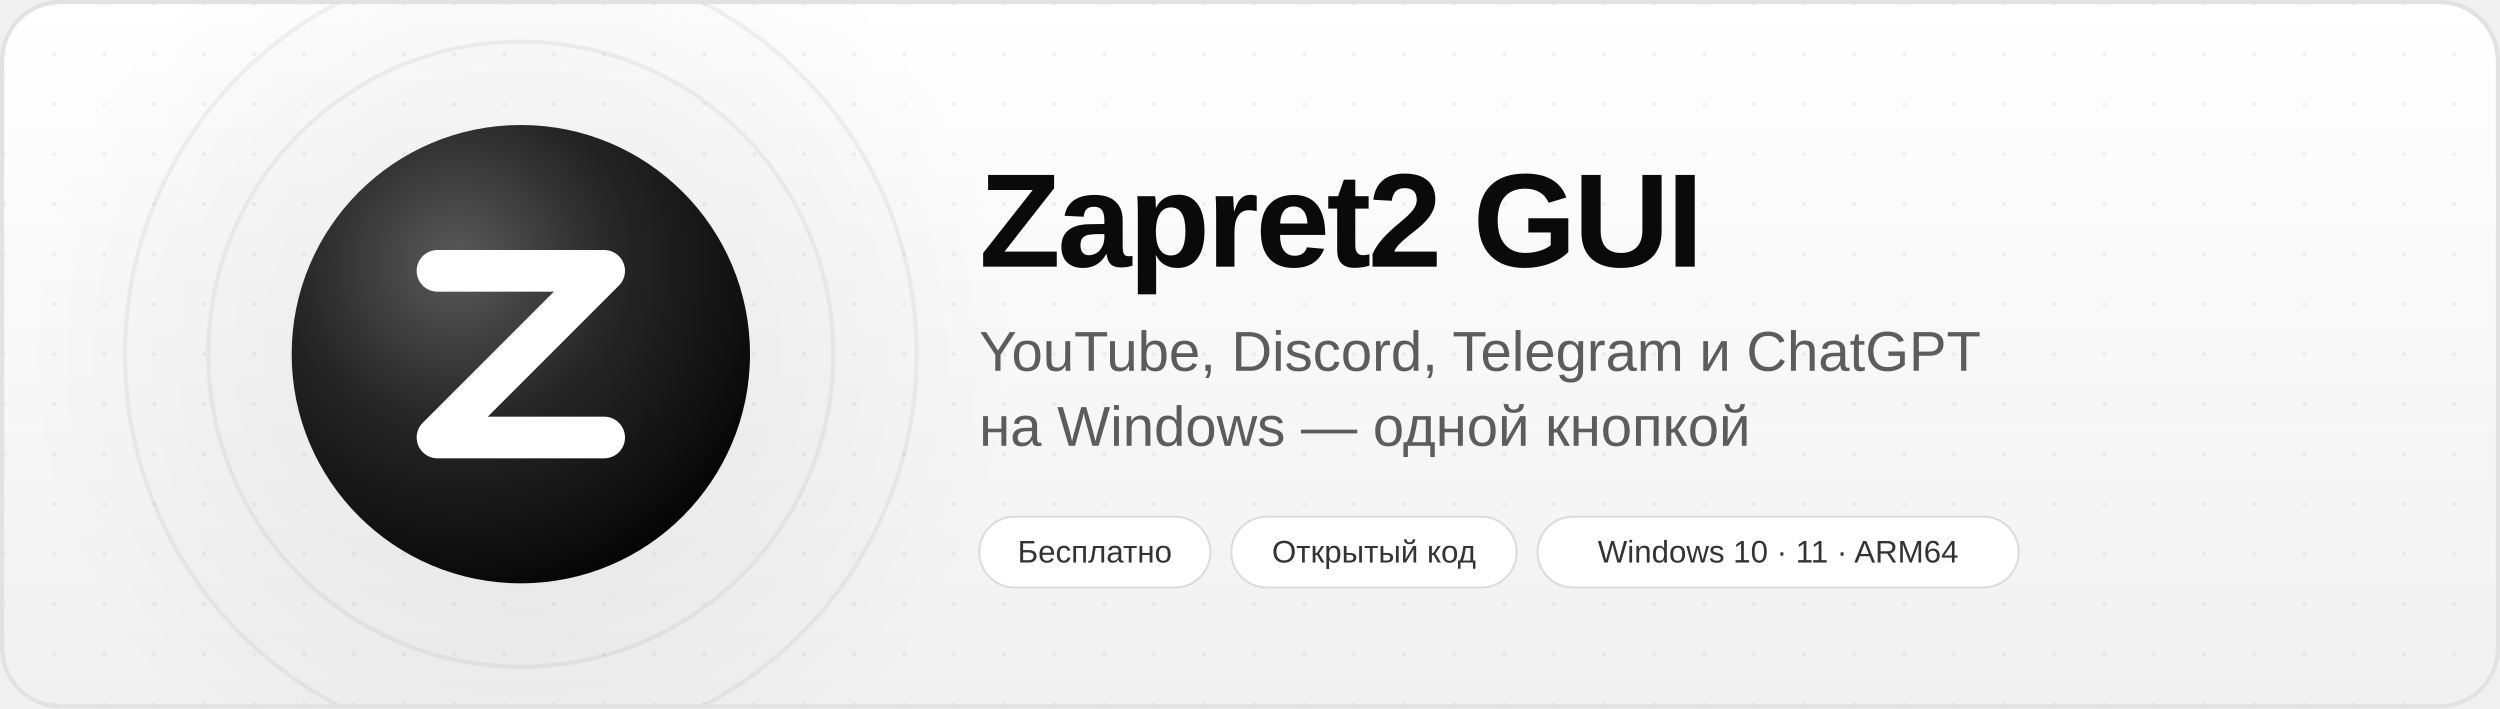
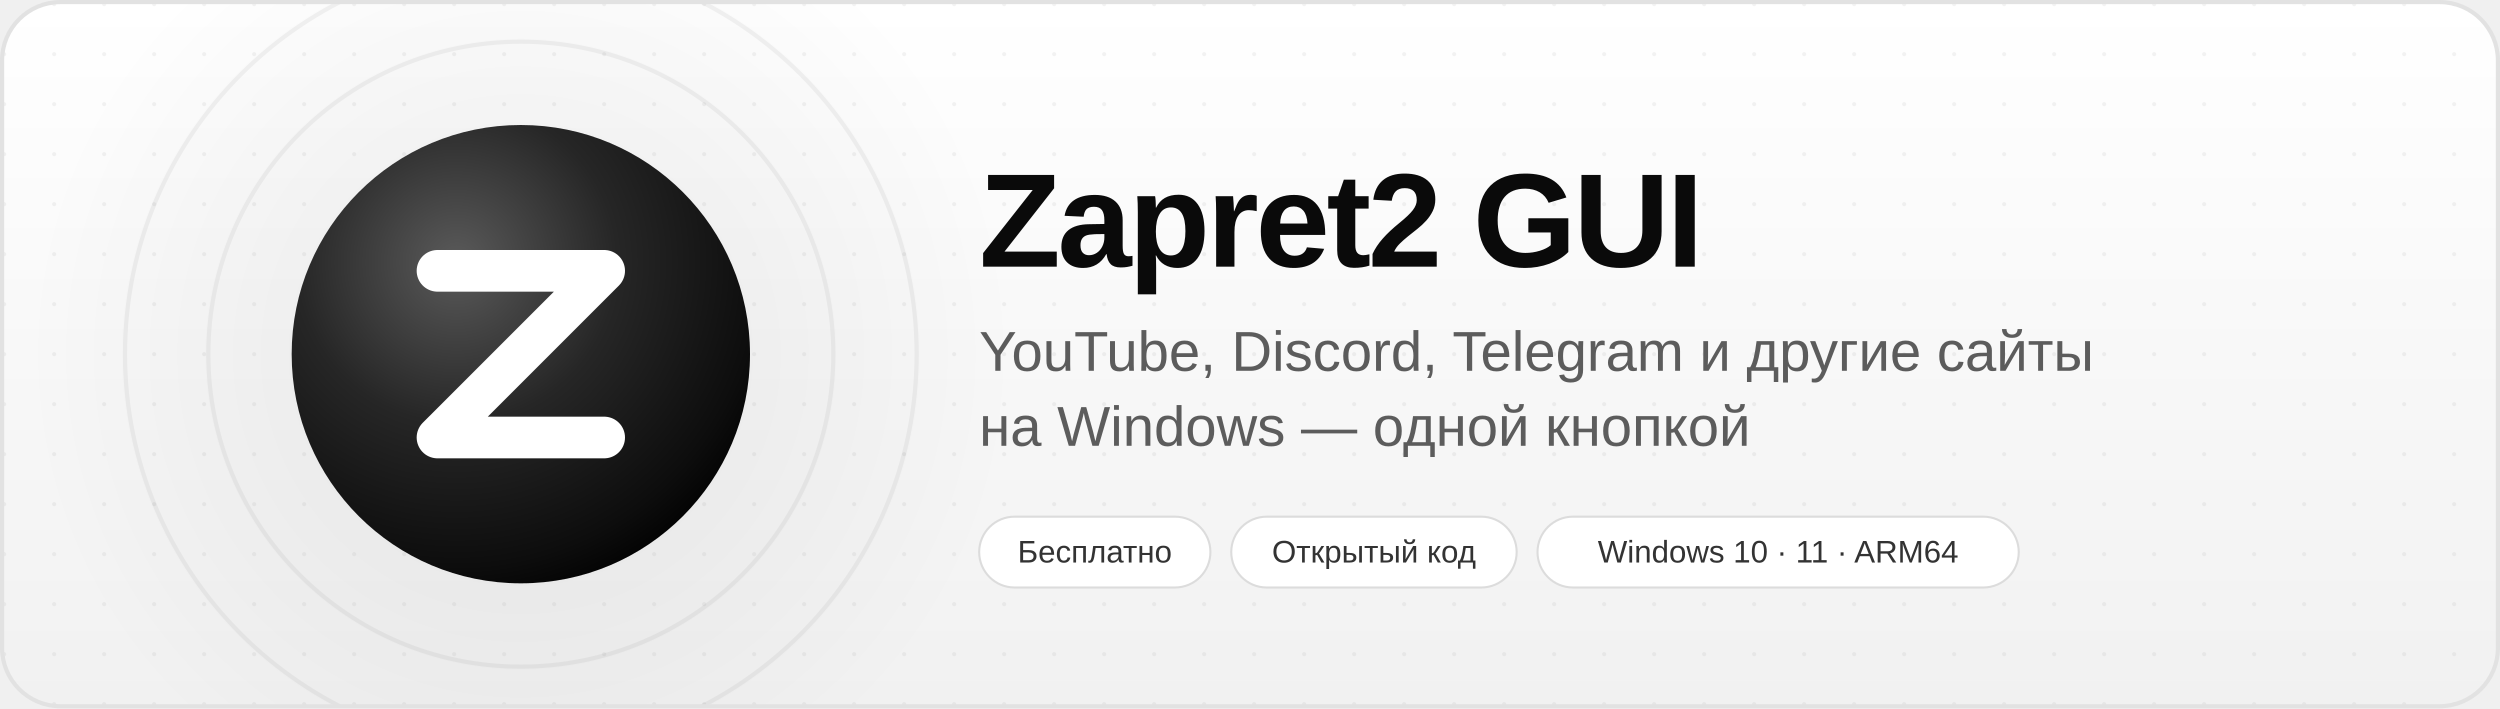
<svg xmlns="http://www.w3.org/2000/svg" viewBox="0 0 1200 340" width="1200" height="340" font-family="'Segoe UI Variable Display','Segoe UI',-apple-system,BlinkMacSystemFont,'Helvetica Neue',Arial,sans-serif">
  <defs>
    <linearGradient id="bg" x1="0" y1="0" x2="0" y2="1">
      <stop offset="0" stop-color="#ffffff" />
      <stop offset="1" stop-color="#f1f1f1" />
    </linearGradient>
    <radialGradient id="glow" cx="0.5" cy="0.5" r="0.5">
      <stop offset="0" stop-color="#000000" stop-opacity="0.07" />
      <stop offset="1" stop-color="#000000" stop-opacity="0" />
    </radialGradient>
    <radialGradient id="sphere" cx="0.36" cy="0.3" r="0.78">
      <stop offset="0" stop-color="#5a5a5a" />
      <stop offset="0.45" stop-color="#262626" />
      <stop offset="0.85" stop-color="#0d0d0d" />
      <stop offset="1" stop-color="#000000" />
    </radialGradient>
    <pattern id="dots" width="24" height="24" patternUnits="userSpaceOnUse">
      <circle cx="2" cy="2" r="1" fill="#000000" fill-opacity="0.05" />
    </pattern>
    <clipPath id="card">
      <rect x="1" y="1" width="1198" height="338" rx="28" />
    </clipPath>
  </defs>
  <g clip-path="url(#card)">
    <rect width="1200" height="340" fill="url(#bg)" />
    <rect width="1200" height="340" fill="url(#dots)" />
    <circle cx="250" cy="170" r="240" fill="url(#glow)" />
    <circle cx="250" cy="170" r="150" fill="none" stroke="#000000" stroke-opacity="0.05" stroke-width="2" />
    <circle cx="250" cy="170" r="190" fill="none" stroke="#000000" stroke-opacity="0.05" stroke-width="2" />
    <circle cx="250" cy="170" r="110" fill="url(#sphere)" />
    <path d="M210 130h80l-80 80h80" fill="none" stroke="#ffffff" stroke-width="20" stroke-linecap="round" stroke-linejoin="round" />
    <text x="470" y="128" font-size="64" font-weight="700" letter-spacing="-1.5" fill="#0a0a0a">Zapret2 GUI</text>
-     <text x="470" y="178" font-size="27" fill="#5c5c5c">YouTube, Discord, Telegram и ChatGPT</text>
+     <text x="470" y="178" font-size="27" fill="#5c5c5c">YouTube, Discord, Telegram и другие сайты</text>
    <text x="470" y="214" font-size="27" fill="#5c5c5c">на Windows — одной кнопкой</text>
    <rect x="470" y="248" width="111" height="34" rx="17" fill="#ffffff" stroke="#dcdcdc" />
    <text x="525.5" y="270" text-anchor="middle" font-size="15" fill="#333333">Бесплатно</text>
    <rect x="591" y="248" width="137" height="34" rx="17" fill="#ffffff" stroke="#dcdcdc" />
    <text x="659.5" y="270" text-anchor="middle" font-size="15" fill="#333333">Открытый код</text>
    <rect x="738" y="248" width="231" height="34" rx="17" fill="#ffffff" stroke="#dcdcdc" />
    <text x="853.5" y="270" text-anchor="middle" font-size="15" fill="#333333">Windows 10 · 11 · ARM64</text>
  </g>
  <rect x="1" y="1" width="1198" height="338" rx="28" fill="none" stroke="#e2e2e2" stroke-width="2" />
</svg>
